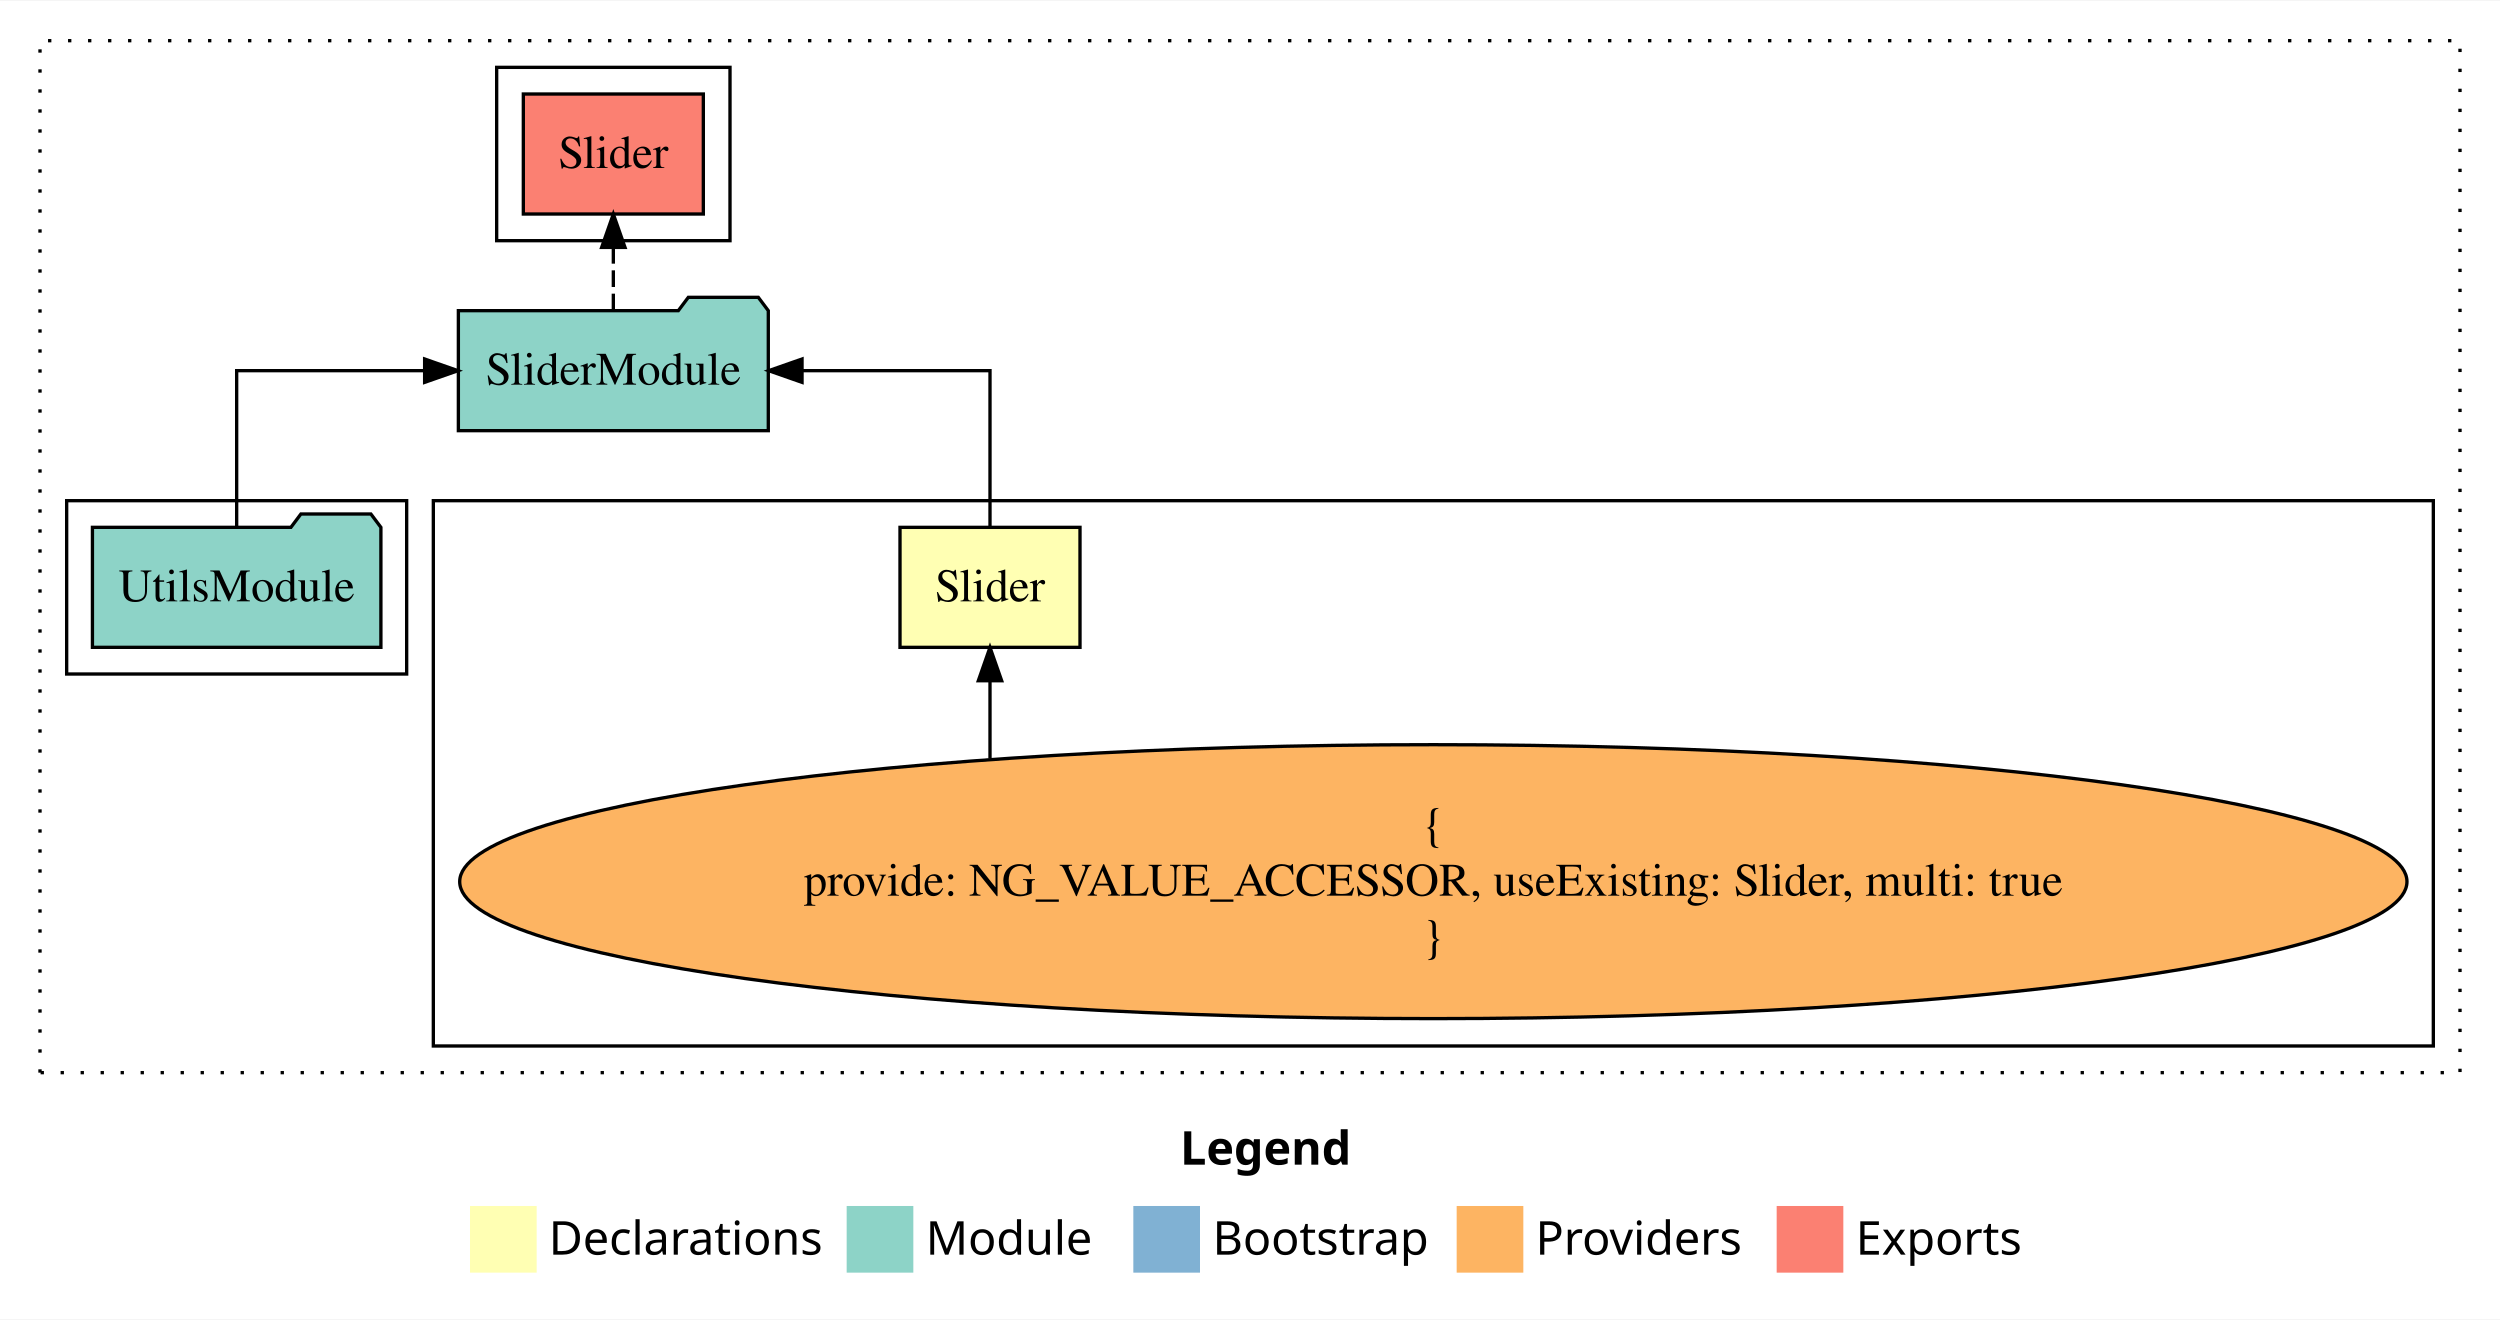
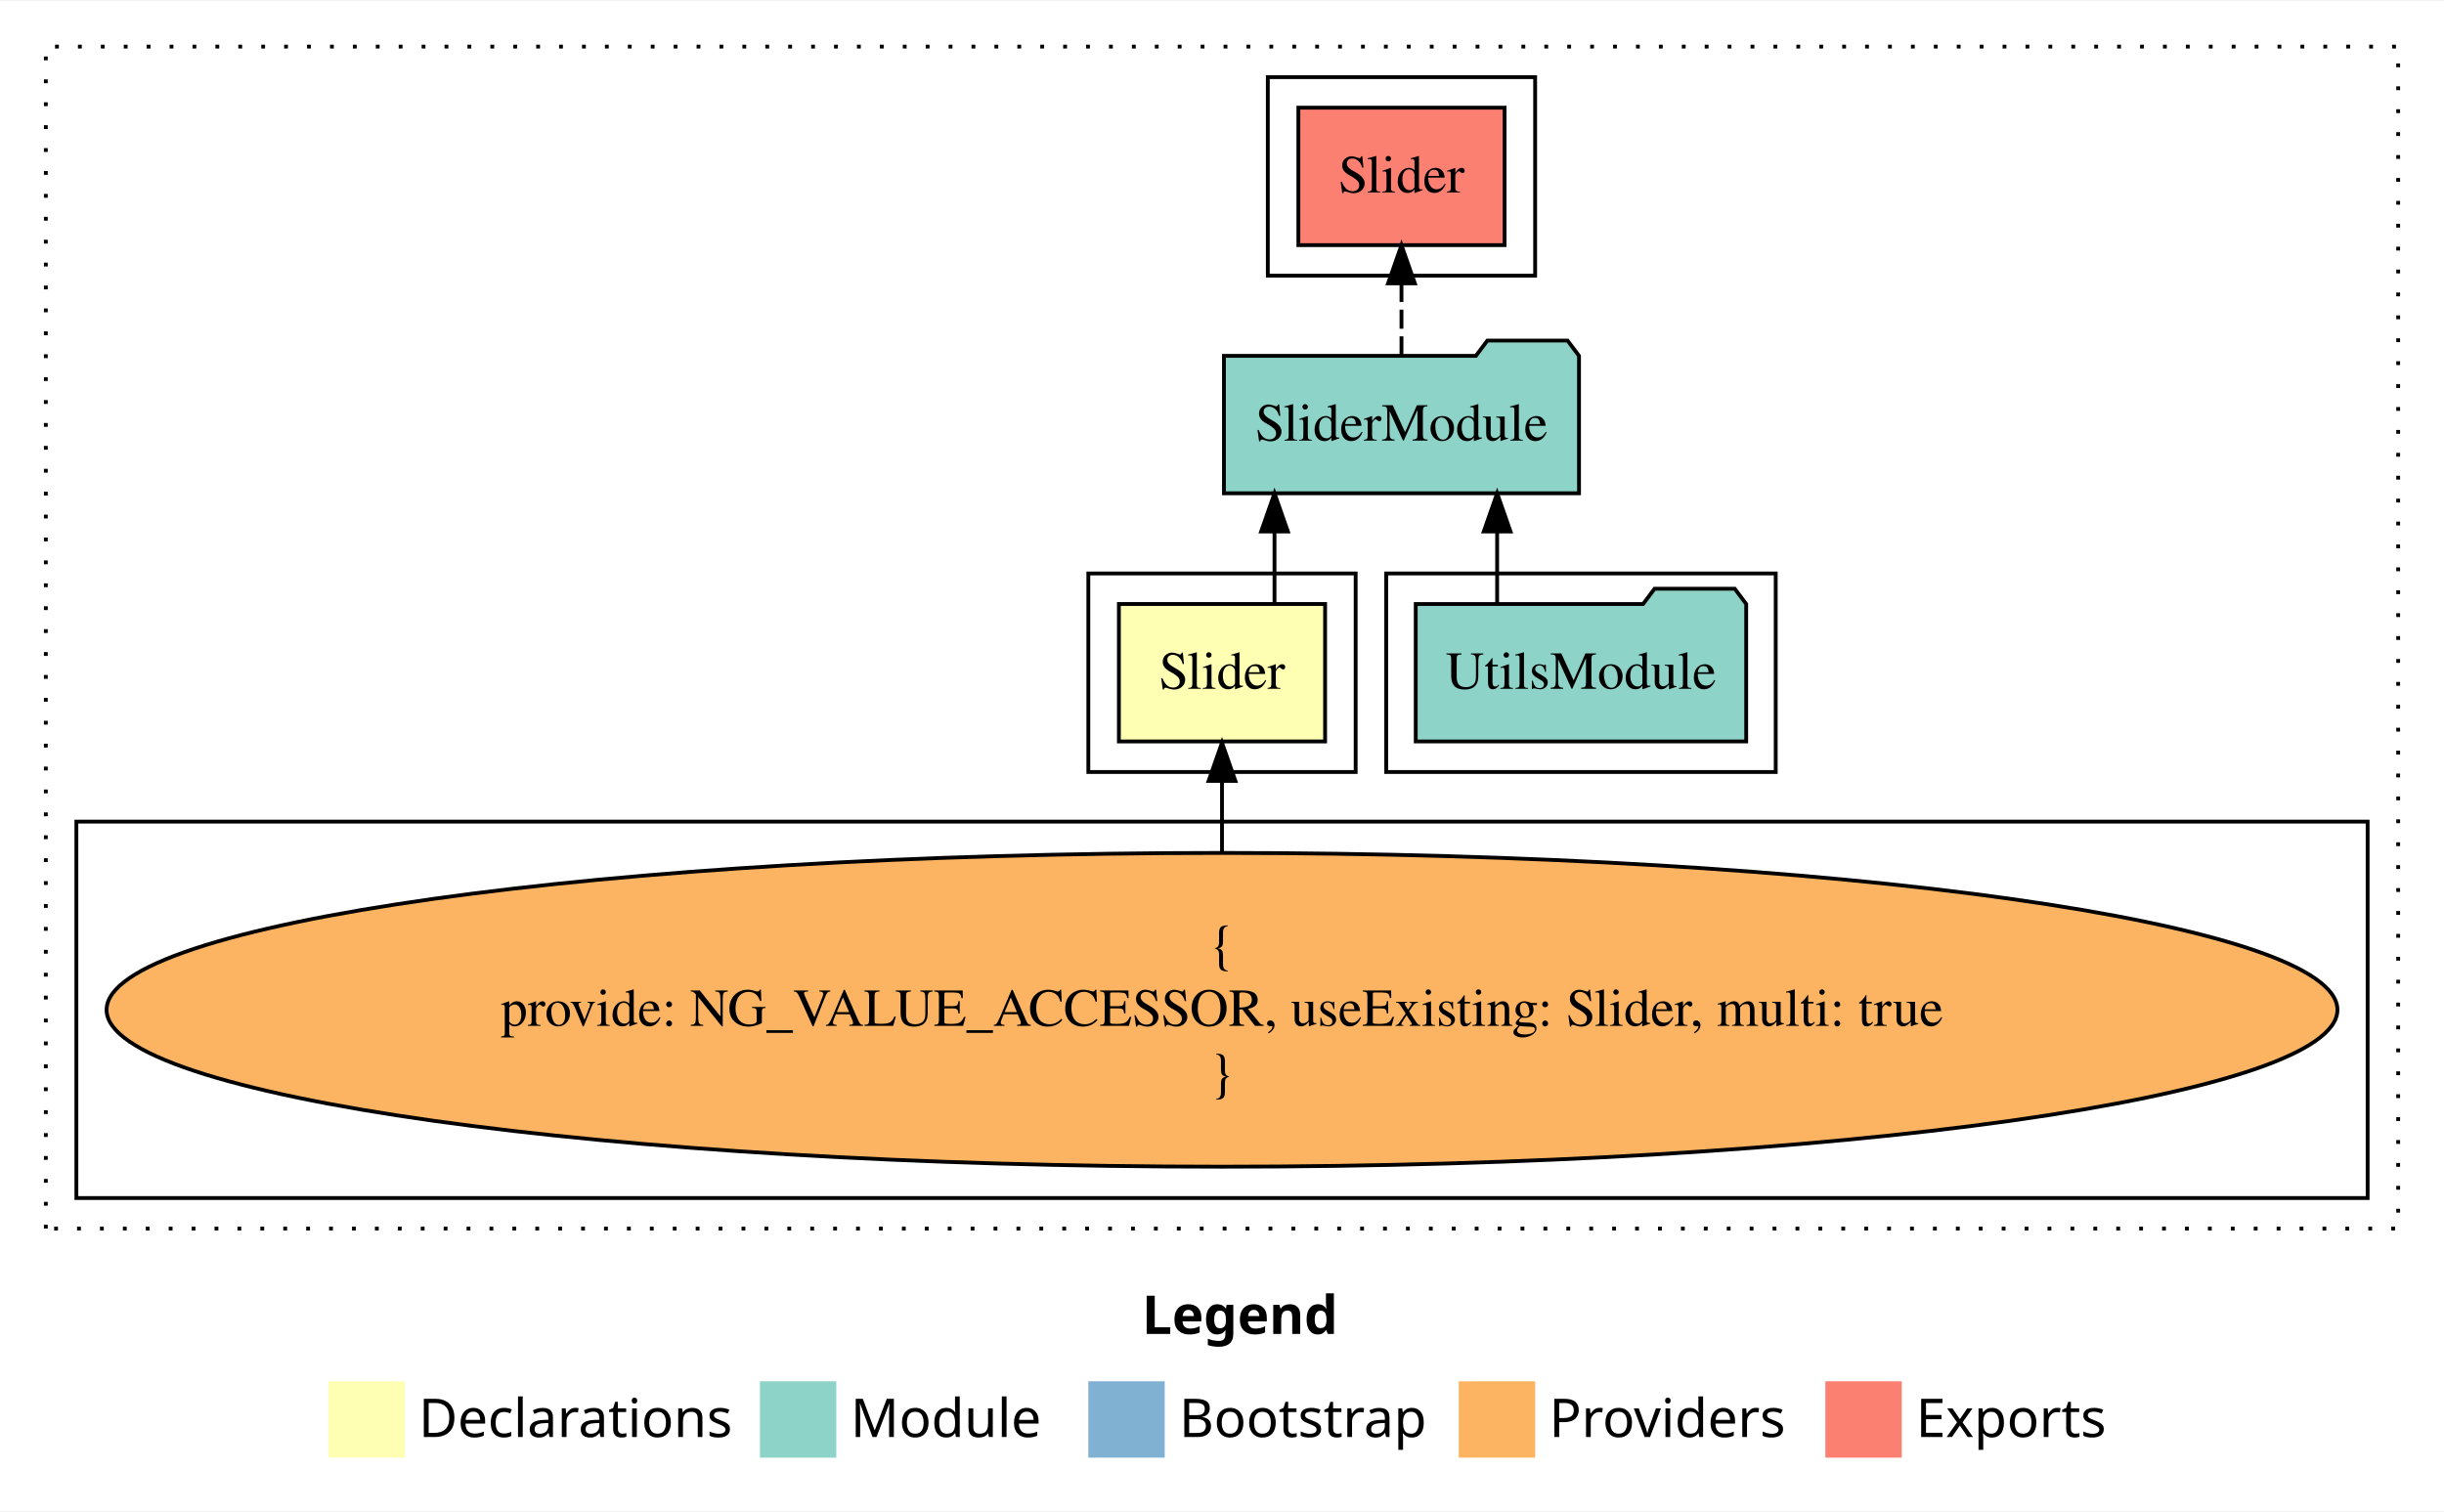
- <svg xmlns="http://www.w3.org/2000/svg" width="750pt" height="396pt" viewBox="0.00 0.00 750.00 395.59">
+ <svg xmlns="http://www.w3.org/2000/svg" width="640pt" height="396pt" viewBox="0.00 0.00 640.00 395.59">
  <g id="graph0" class="graph" transform="scale(1 1) rotate(0) translate(4 391.59)">
-     <polygon fill="white" stroke="transparent" points="-4,4 -4,-391.59 746,-391.59 746,4 -4,4" />
-     <text text-anchor="start" x="350.01" y="-42.4" font-family="Times-12" font-weight="bold" font-size="14.00">Legend</text>
-     <polygon fill="#ffffb3" stroke="transparent" points="137,-10 137,-30 157,-30 157,-10 137,-10" />
-     <text text-anchor="start" x="160.63" y="-15.4" font-family="Times-12" font-size="14.00">  Declarations</text>
-     <polygon fill="#8dd3c7" stroke="transparent" points="250,-10 250,-30 270,-30 270,-10 250,-10" />
-     <text text-anchor="start" x="273.73" y="-15.4" font-family="Times-12" font-size="14.00">  Module</text>
-     <polygon fill="#80b1d3" stroke="transparent" points="336,-10 336,-30 356,-30 356,-10 336,-10" />
-     <text text-anchor="start" x="359.78" y="-15.4" font-family="Times-12" font-size="14.00">  Bootstrap</text>
-     <polygon fill="#fdb462" stroke="transparent" points="433,-10 433,-30 453,-30 453,-10 433,-10" />
-     <text text-anchor="start" x="456.67" y="-15.4" font-family="Times-12" font-size="14.00">  Providers</text>
-     <polygon fill="#fb8072" stroke="transparent" points="529,-10 529,-30 549,-30 549,-10 529,-10" />
-     <text text-anchor="start" x="552.73" y="-15.4" font-family="Times-12" font-size="14.00">  Exports</text>
+     <polygon fill="white" stroke="transparent" points="-4,4 -4,-391.59 636,-391.59 636,4 -4,4" />
+     <text text-anchor="start" x="295.01" y="-42.4" font-family="Times-12" font-weight="bold" font-size="14.00">Legend</text>
+     <polygon fill="#ffffb3" stroke="transparent" points="82,-10 82,-30 102,-30 102,-10 82,-10" />
+     <text text-anchor="start" x="105.63" y="-15.4" font-family="Times-12" font-size="14.00">  Declarations</text>
+     <polygon fill="#8dd3c7" stroke="transparent" points="195,-10 195,-30 215,-30 215,-10 195,-10" />
+     <text text-anchor="start" x="218.73" y="-15.4" font-family="Times-12" font-size="14.00">  Module</text>
+     <polygon fill="#80b1d3" stroke="transparent" points="281,-10 281,-30 301,-30 301,-10 281,-10" />
+     <text text-anchor="start" x="304.78" y="-15.4" font-family="Times-12" font-size="14.00">  Bootstrap</text>
+     <polygon fill="#fdb462" stroke="transparent" points="378,-10 378,-30 398,-30 398,-10 378,-10" />
+     <text text-anchor="start" x="401.67" y="-15.4" font-family="Times-12" font-size="14.00">  Providers</text>
+     <polygon fill="#fb8072" stroke="transparent" points="474,-10 474,-30 494,-30 494,-10 474,-10" />
+     <text text-anchor="start" x="497.73" y="-15.4" font-family="Times-12" font-size="14.00">  Exports</text>
    <g id="clust1" class="cluster">
-       <polygon fill="none" stroke="black" stroke-dasharray="1,5" points="8,-70 8,-379.59 734,-379.59 734,-70 8,-70" />
+       <polygon fill="none" stroke="black" stroke-dasharray="1,5" points="8,-70 8,-379.59 624,-379.59 624,-70 8,-70" />
+     </g>
+     <g id="clust4" class="cluster">
+       <polygon fill="none" stroke="black" points="359,-189.59 359,-241.59 461,-241.59 461,-189.59 359,-189.59" />
    </g>
    <g id="clust5" class="cluster">
-       <polygon fill="none" stroke="black" points="145,-319.59 145,-371.59 215,-371.59 215,-319.59 145,-319.59" />
+       <polygon fill="none" stroke="black" points="328,-319.59 328,-371.59 398,-371.59 398,-319.59 328,-319.59" />
+     </g>
+     <g id="clust2" class="cluster">
+       <polygon fill="none" stroke="black" points="281,-189.59 281,-241.59 351,-241.59 351,-189.59 281,-189.59" />
    </g>
    <g id="clust3" class="cluster">
-       <polygon fill="none" stroke="black" points="126,-78 126,-241.59 726,-241.59 726,-78 126,-78" />
-     </g>
-     <g id="clust4" class="cluster">
-       <polygon fill="none" stroke="black" points="16,-189.59 16,-241.59 118,-241.59 118,-189.59 16,-189.59" />
+       <polygon fill="none" stroke="black" points="16,-78 16,-176.59 616,-176.59 616,-78 16,-78" />
    </g>
    <g id="node1" class="node">
-       <polygon fill="#ffffb3" stroke="black" points="320,-233.59 266,-233.59 266,-197.59 320,-197.59 320,-233.59" />
-       <text text-anchor="middle" x="293" y="-211.39" font-family="Times,serif" font-size="14.00">Slider</text>
+       <polygon fill="#ffffb3" stroke="black" points="343,-233.59 289,-233.59 289,-197.59 343,-197.59 343,-233.59" />
+       <text text-anchor="middle" x="316" y="-211.39" font-family="Times,serif" font-size="14.00">Slider</text>
    </g>
    <g id="node2" class="node">
-       <polygon fill="#8dd3c7" stroke="black" points="226.49,-298.59 223.49,-302.59 202.49,-302.59 199.49,-298.59 133.51,-298.59 133.51,-262.59 226.49,-262.59 226.49,-298.59" />
-       <text text-anchor="middle" x="180" y="-276.39" font-family="Times,serif" font-size="14.00">SliderModule</text>
+       <polygon fill="#8dd3c7" stroke="black" points="409.49,-298.59 406.49,-302.59 385.49,-302.59 382.49,-298.59 316.51,-298.59 316.51,-262.59 409.49,-262.59 409.49,-298.59" />
+       <text text-anchor="middle" x="363" y="-276.39" font-family="Times,serif" font-size="14.00">SliderModule</text>
    </g>
    <g id="edge1" class="edge">
-       <path fill="none" stroke="black" d="M293,-233.7C293,-252.93 293,-280.59 293,-280.59 293,-280.59 236.61,-280.59 236.61,-280.59" />
-       <polygon fill="black" stroke="black" points="236.61,-277.09 226.61,-280.59 236.61,-284.09 236.61,-277.09" />
+       <path fill="none" stroke="black" d="M329.75,-233.7C329.75,-233.7 329.75,-252.58 329.75,-252.58" />
+       <polygon fill="black" stroke="black" points="326.25,-252.58 329.75,-262.58 333.25,-252.58 326.25,-252.58" />
    </g>
    <g id="node5" class="node">
-       <polygon fill="#fb8072" stroke="black" points="207,-363.59 153,-363.59 153,-327.59 207,-327.59 207,-363.59" />
-       <text text-anchor="middle" x="180" y="-341.39" font-family="Times,serif" font-size="14.00">Slider </text>
+       <polygon fill="#fb8072" stroke="black" points="390,-363.59 336,-363.59 336,-327.59 390,-327.59 390,-363.59" />
+       <text text-anchor="middle" x="363" y="-341.39" font-family="Times,serif" font-size="14.00">Slider </text>
    </g>
    <g id="edge4" class="edge">
-       <path fill="none" stroke="black" stroke-dasharray="5,2" d="M180,-298.7C180,-298.7 180,-317.58 180,-317.58" />
-       <polygon fill="black" stroke="black" points="176.5,-317.58 180,-327.58 183.5,-317.58 176.5,-317.58" />
+       <path fill="none" stroke="black" stroke-dasharray="5,2" d="M363,-298.7C363,-298.7 363,-317.58 363,-317.58" />
+       <polygon fill="black" stroke="black" points="359.5,-317.58 363,-327.58 366.5,-317.58 359.5,-317.58" />
    </g>
    <g id="node3" class="node">
-       <ellipse fill="#fdb462" stroke="black" cx="426" cy="-127.3" rx="292.09" ry="41.09" />
-       <text text-anchor="middle" x="426" y="-139.9" font-family="Times,serif" font-size="14.00">{</text>
-       <text text-anchor="middle" x="426" y="-123.1" font-family="Times,serif" font-size="14.00">    provide: NG_VALUE_ACCESSOR, useExisting: Slider, multi: true</text>
-       <text text-anchor="middle" x="426" y="-106.3" font-family="Times,serif" font-size="14.00">}</text>
+       <ellipse fill="#fdb462" stroke="black" cx="316" cy="-127.3" rx="292.09" ry="41.09" />
+       <text text-anchor="middle" x="316" y="-139.9" font-family="Times,serif" font-size="14.00">{</text>
+       <text text-anchor="middle" x="316" y="-123.1" font-family="Times,serif" font-size="14.00">    provide: NG_VALUE_ACCESSOR, useExisting: Slider, multi: true</text>
+       <text text-anchor="middle" x="316" y="-106.3" font-family="Times,serif" font-size="14.00">}</text>
    </g>
    <g id="edge2" class="edge">
-       <path fill="none" stroke="black" d="M293,-164.23C293,-164.23 293,-187.58 293,-187.58" />
-       <polygon fill="black" stroke="black" points="289.5,-187.58 293,-197.58 296.5,-187.58 289.5,-187.58" />
+       <path fill="none" stroke="black" d="M316,-168.6C316,-168.6 316,-187.26 316,-187.26" />
+       <polygon fill="black" stroke="black" points="312.5,-187.26 316,-197.26 319.5,-187.26 312.5,-187.26" />
    </g>
    <g id="node4" class="node">
-       <polygon fill="#8dd3c7" stroke="black" points="110.27,-233.59 107.27,-237.59 86.27,-237.59 83.27,-233.59 23.73,-233.59 23.73,-197.59 110.27,-197.59 110.27,-233.59" />
-       <text text-anchor="middle" x="67" y="-211.39" font-family="Times,serif" font-size="14.00">UtilsModule</text>
+       <polygon fill="#8dd3c7" stroke="black" points="453.27,-233.59 450.27,-237.59 429.27,-237.59 426.27,-233.59 366.73,-233.59 366.73,-197.59 453.27,-197.59 453.27,-233.59" />
+       <text text-anchor="middle" x="410" y="-211.39" font-family="Times,serif" font-size="14.00">UtilsModule</text>
    </g>
    <g id="edge3" class="edge">
-       <path fill="none" stroke="black" d="M67,-233.7C67,-252.93 67,-280.59 67,-280.59 67,-280.59 123.39,-280.59 123.39,-280.59" />
-       <polygon fill="black" stroke="black" points="123.39,-284.09 133.39,-280.59 123.39,-277.09 123.39,-284.09" />
+       <path fill="none" stroke="black" d="M388.05,-233.7C388.05,-233.7 388.05,-252.58 388.05,-252.58" />
+       <polygon fill="black" stroke="black" points="384.55,-252.58 388.05,-262.58 391.55,-252.58 384.55,-252.58" />
    </g>
  </g>
</svg>
